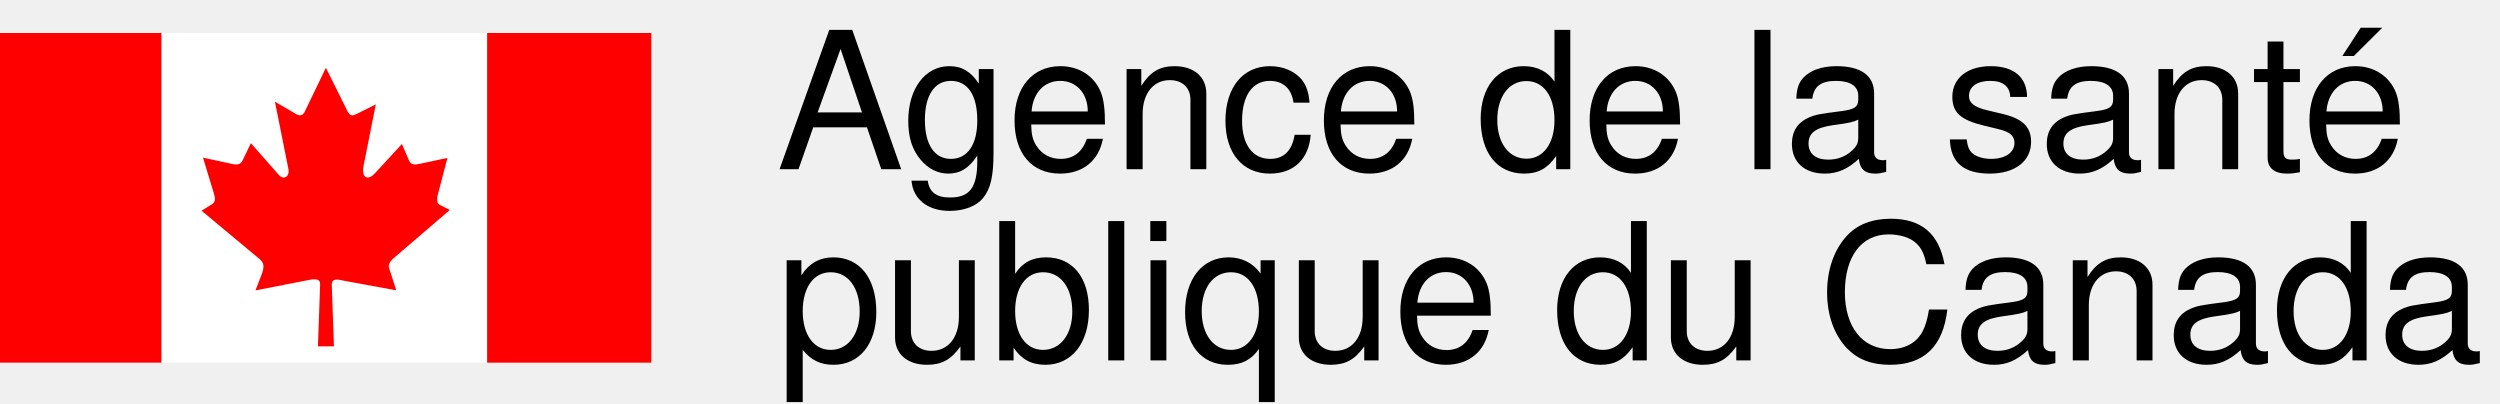
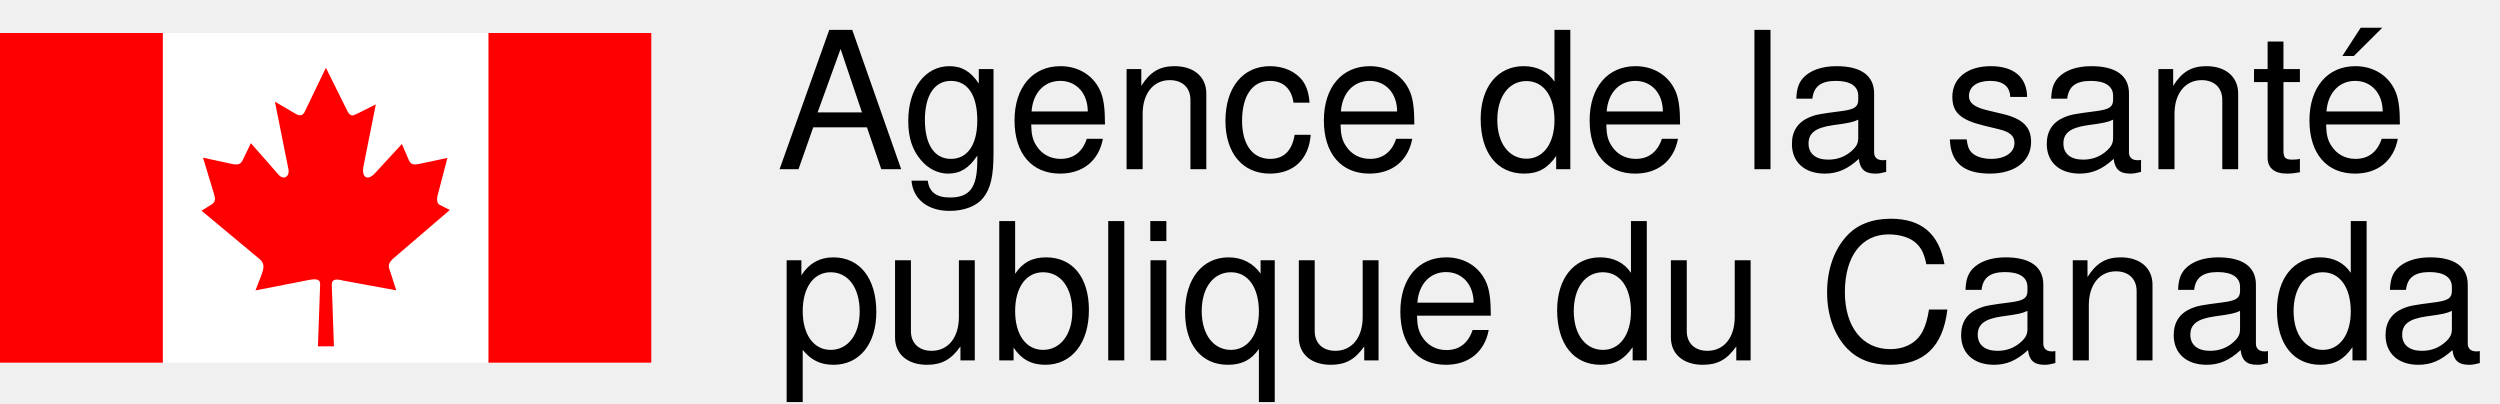
<svg xmlns="http://www.w3.org/2000/svg" viewBox="0 0 1085.33 174.97">
  <defs>
    <style>
      .cls-1 {
        font-family: Helvetica, Helvetica;
        font-size: 83px;
      }

      .cls-2 {
        fill: #f00;
      }

      .cls-3 {
        fill: #fff;
      }
    </style>
  </defs>
  <g>
    <rect class="cls-3" x="0" y="14.33" width="282.75" height="143.12" />
-     <rect class="cls-2" x="211.48" y="14.33" width="71.27" height="143.12" />
-     <rect class="cls-2" x="0" y="14.33" width="70.07" height="143.11" />
+     <rect class="cls-2" x="0" y="14.33" width="70.69" height="143.12" />
+     <rect class="cls-2" x="212.06" y="14.33" width="70.69" height="143.12" />
  </g>
  <path class="cls-2" d="m131.93,49.23l9.55-19.8,9.48,19.08c1.18,2.01,2.14,1.85,4.03.89l8.16-4.1-5.3,26.63c-1.11,5.23,1.81,6.76,4.99,3.22l11.63-12.64,3.09,7.15c1.04,2.16,2.6,1.85,4.67,1.46l12.01-2.57-4.03,15.44s-1.42,4.03.8,5.01l4.27,2.16-24.85,21.31c-2.52,2.64-1.65,3.46-.7,6.43l2.29,7.15-23.09-4.25c-2.85-.72-4.83-.72-4.9,1.61l.94,26.95h-6.94l.95-26.88c0-2.65-1.98-2.57-6.65-1.59l-21.42,4.18,2.76-7.15c.95-2.74,1.2-4.59-.95-6.43l-25.23-21.02,4.67-2.9c1.35-1.06,1.42-2.17.71-4.51l-4.74-15.62,12.17,2.64c3.4.82,4.34,0,5.21-1.84l3.4-7.09,12.03,13.68c2.12,2.57,5.14.89,4.19-2.81l-5.78-28.88,8.94,5.23c1.41.89,2.92,1.13,3.8-.55" />
  <text class="cls-1" transform="translate(337.03 73.46)">
    <tspan x="0" y="0">Agence de la santé</tspan>
    <tspan x="0" y="83">publique du Canada</tspan>
  </text>
</svg>
